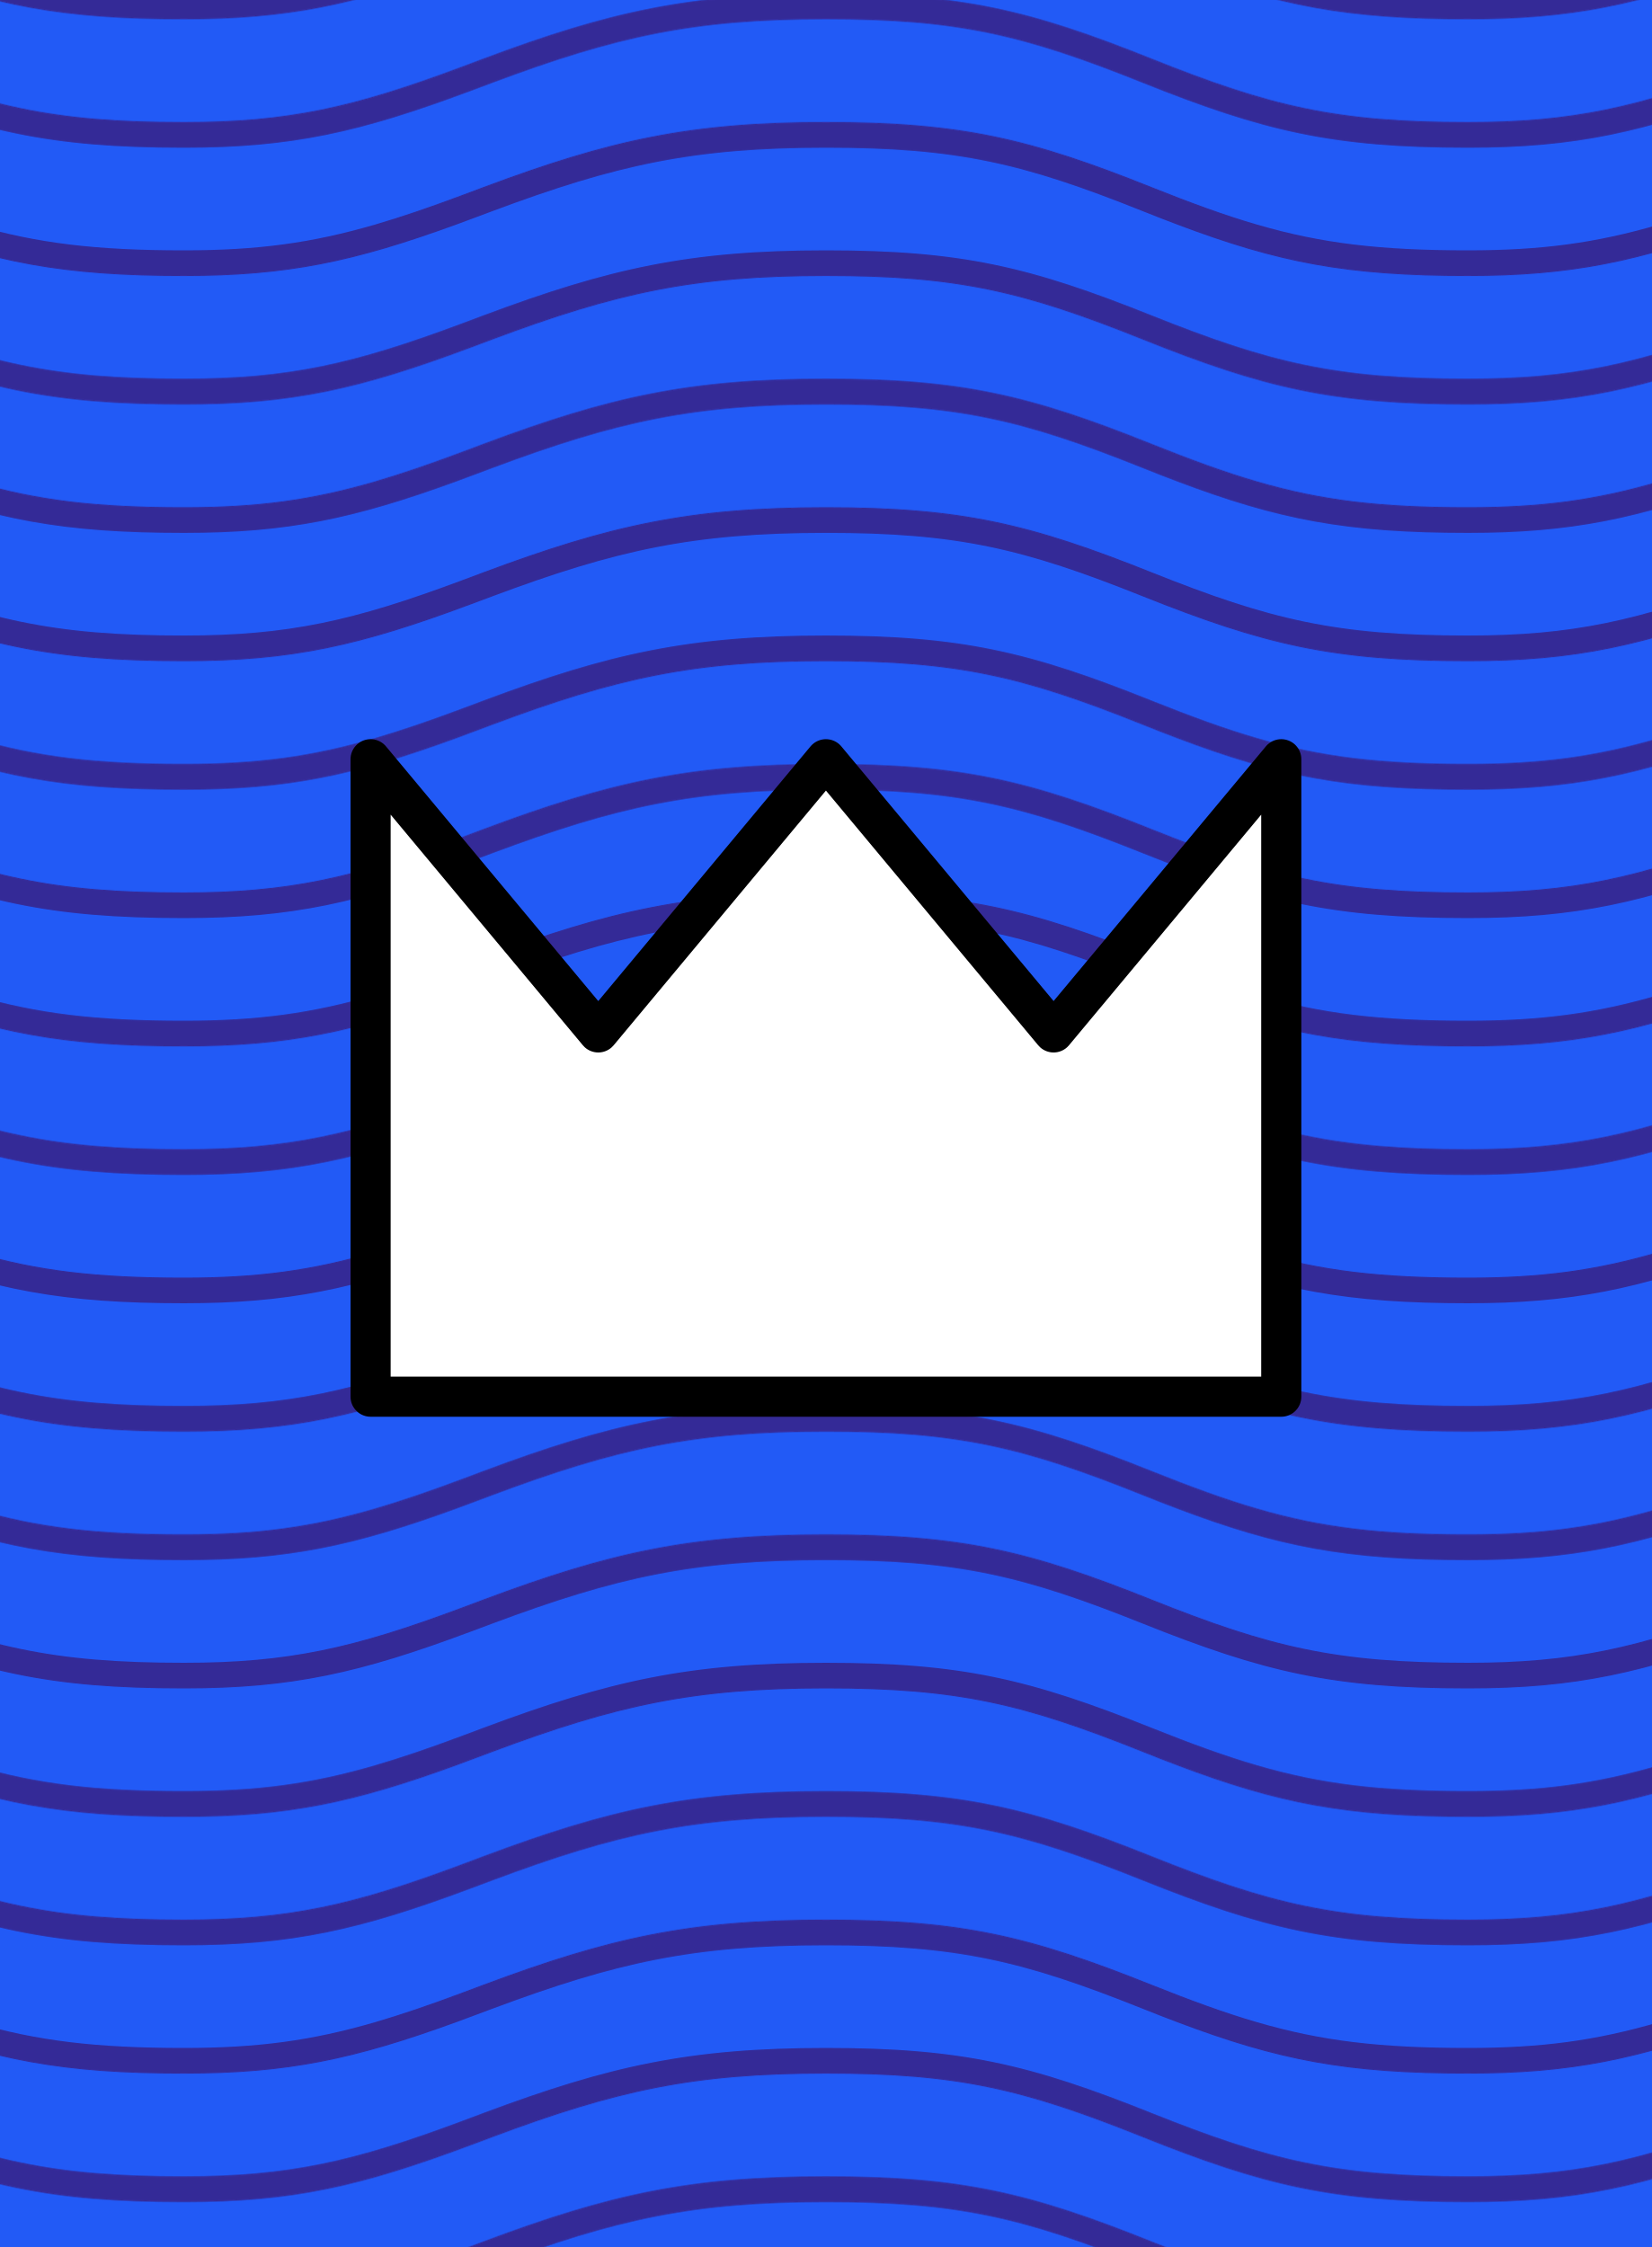
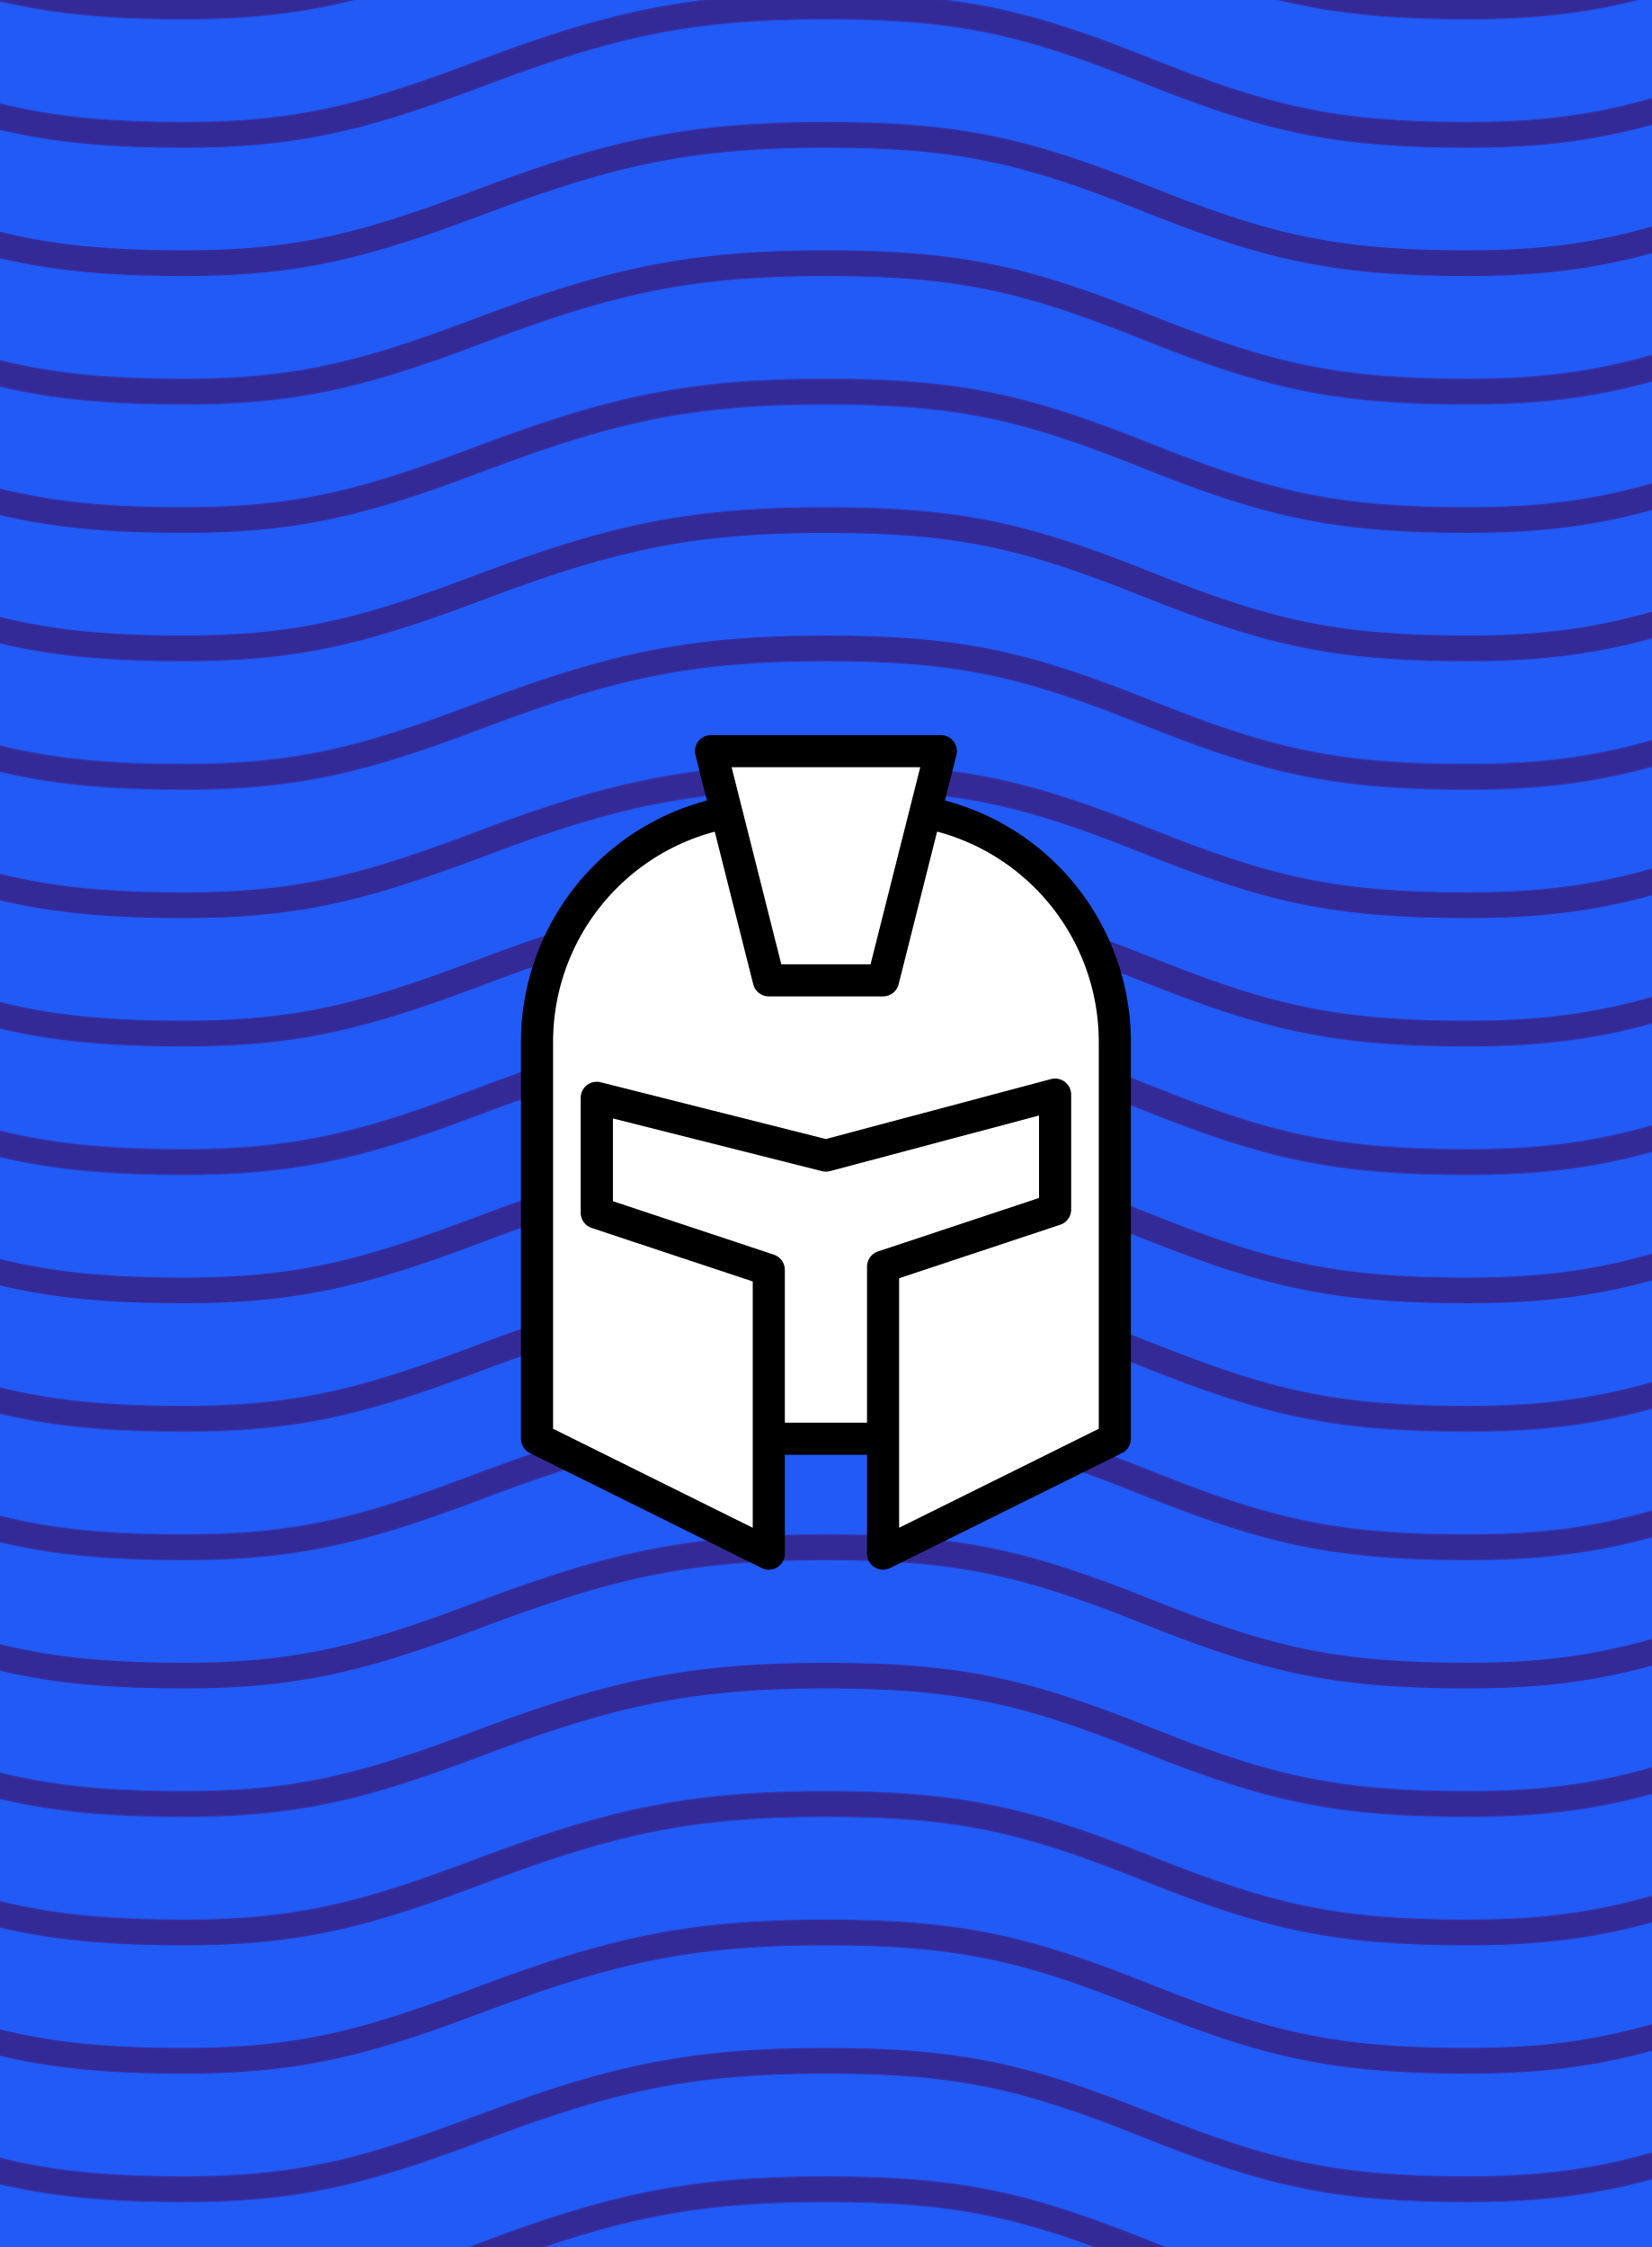
- <svg xmlns="http://www.w3.org/2000/svg" width="816px" height="1110px" viewBox="-2.5 -7.5 25 35" version="1.1">
+ <svg xmlns="http://www.w3.org/2000/svg" width="408px" height="555px" viewBox="-2.5 -7.5 25 35" version="1.1">
  <defs>
    <pattern id="pattern" x="0" y="0" width="100" height="20" patternUnits="userSpaceOnUse" patternTransform="scale(0.2 0.2)">
      <g id="Page-1" stroke="none" stroke-width="1" fill="none" fill-rule="evenodd">
        <g id="bank-note" fill="#342a97">
          <path d="M21.184,20 C21.541,19.87 21.904,19.736 22.272,19.598 C22.635,19.463 23.871,19 24.04,18.937 C33.64,15.348 39.647,14 50,14 C60.271,14 65.362,15.222 74.629,18.928 C75.584,19.311 76.498,19.668 77.379,20 L83.604,20 C81.093,19.269 78.465,18.309 75.371,17.072 C65.888,13.278 60.562,12 50,12 C39.374,12 33.145,13.397 23.34,17.063 C23.169,17.127 21.934,17.59 21.573,17.725 C19.098,18.648 16.913,19.399 14.849,20 L21.184,20 L21.184,20 Z M21.184,0 C13.258,2.892 8.077,4 7.87150385e-14,4 L7.81597009e-14,4 L0,2 C5.744,2 9.951,1.426 14.849,1.40165657e-15 L21.184,6.9388939e-17 L21.184,0 Z M77.379,2.21705987e-12 C85.239,2.966 90.502,4 100,4 L100,2 C93.158,2 88.614,1.458 83.604,1.04805054e-13 L77.379,0 L77.379,2.21705987e-12 Z M7.87150385e-14,14 C8.441,14 13.718,12.79 22.272,9.598 C22.635,9.463 23.871,9 24.04,8.937 C33.64,5.348 39.647,4 50,4 C60.271,4 65.362,5.222 74.629,8.928 C84.112,12.722 89.438,14 100,14 L100,12 C89.729,12 84.638,10.778 75.371,7.072 C65.888,3.278 60.562,2 50,2 C39.374,2 33.145,3.397 23.34,7.063 C23.169,7.127 21.934,7.59 21.573,7.725 C13.224,10.84 8.164,12 0,12 L7.81597009e-14,14 L7.87150385e-14,14 L7.87150385e-14,14 Z" id="Combined-Shape" />
        </g>
      </g>
    </pattern>
  </defs>
  <rect x="-3.5" y="-8.5" width="27" height="37" stroke="none" style="fill: #225af6" />
  <rect x="-3.5" y="-8.5" width="27" height="37" stroke="none" stroke-width="5px" fill="url(#pattern)" />
  <g transform="translate(-2.5,-2.5)">
    <g transform="scale(1.25,1.25)">
-       <path stroke-linejoin="round" stroke-width="0.5" fill="white" stroke="black" d="M 4.326 5.461 L 4.326 13.404 L 15.674 13.404 L 15.674 5.461 L 12.837 8.865 L 10 5.461 L 7.163 8.865 Z " />
+       <g transform="scale(0.8,.8)" stroke-miterlimit="10" stroke-linejoin="round" stroke-width="0.5" fill="white" stroke="black">
+         <polygon class="cls-2" points="11.61 17.41 13.39 17.41 16.07 15.63 16.07 10.27 8.93 10.27 8.93 15.63 11.61 17.41" />
+         <path class="cls-2" d="M8,17.41V11.24a3.64,3.64,0,0,1,3.64-3.65h1.64A3.64,3.64,0,0,1,17,11.24v6.17L13.39,19.2V14.73l2.68-.89V12.05L12.5,13l-3.57-.9v1.79l2.68.89V19.2Z" />
+         <polygon class="cls-2" points="10.71 6.7 11.61 10.27 13.39 10.27 14.29 6.7 10.71 6.7" />
+       </g>
    </g>
  </g>
</svg>
